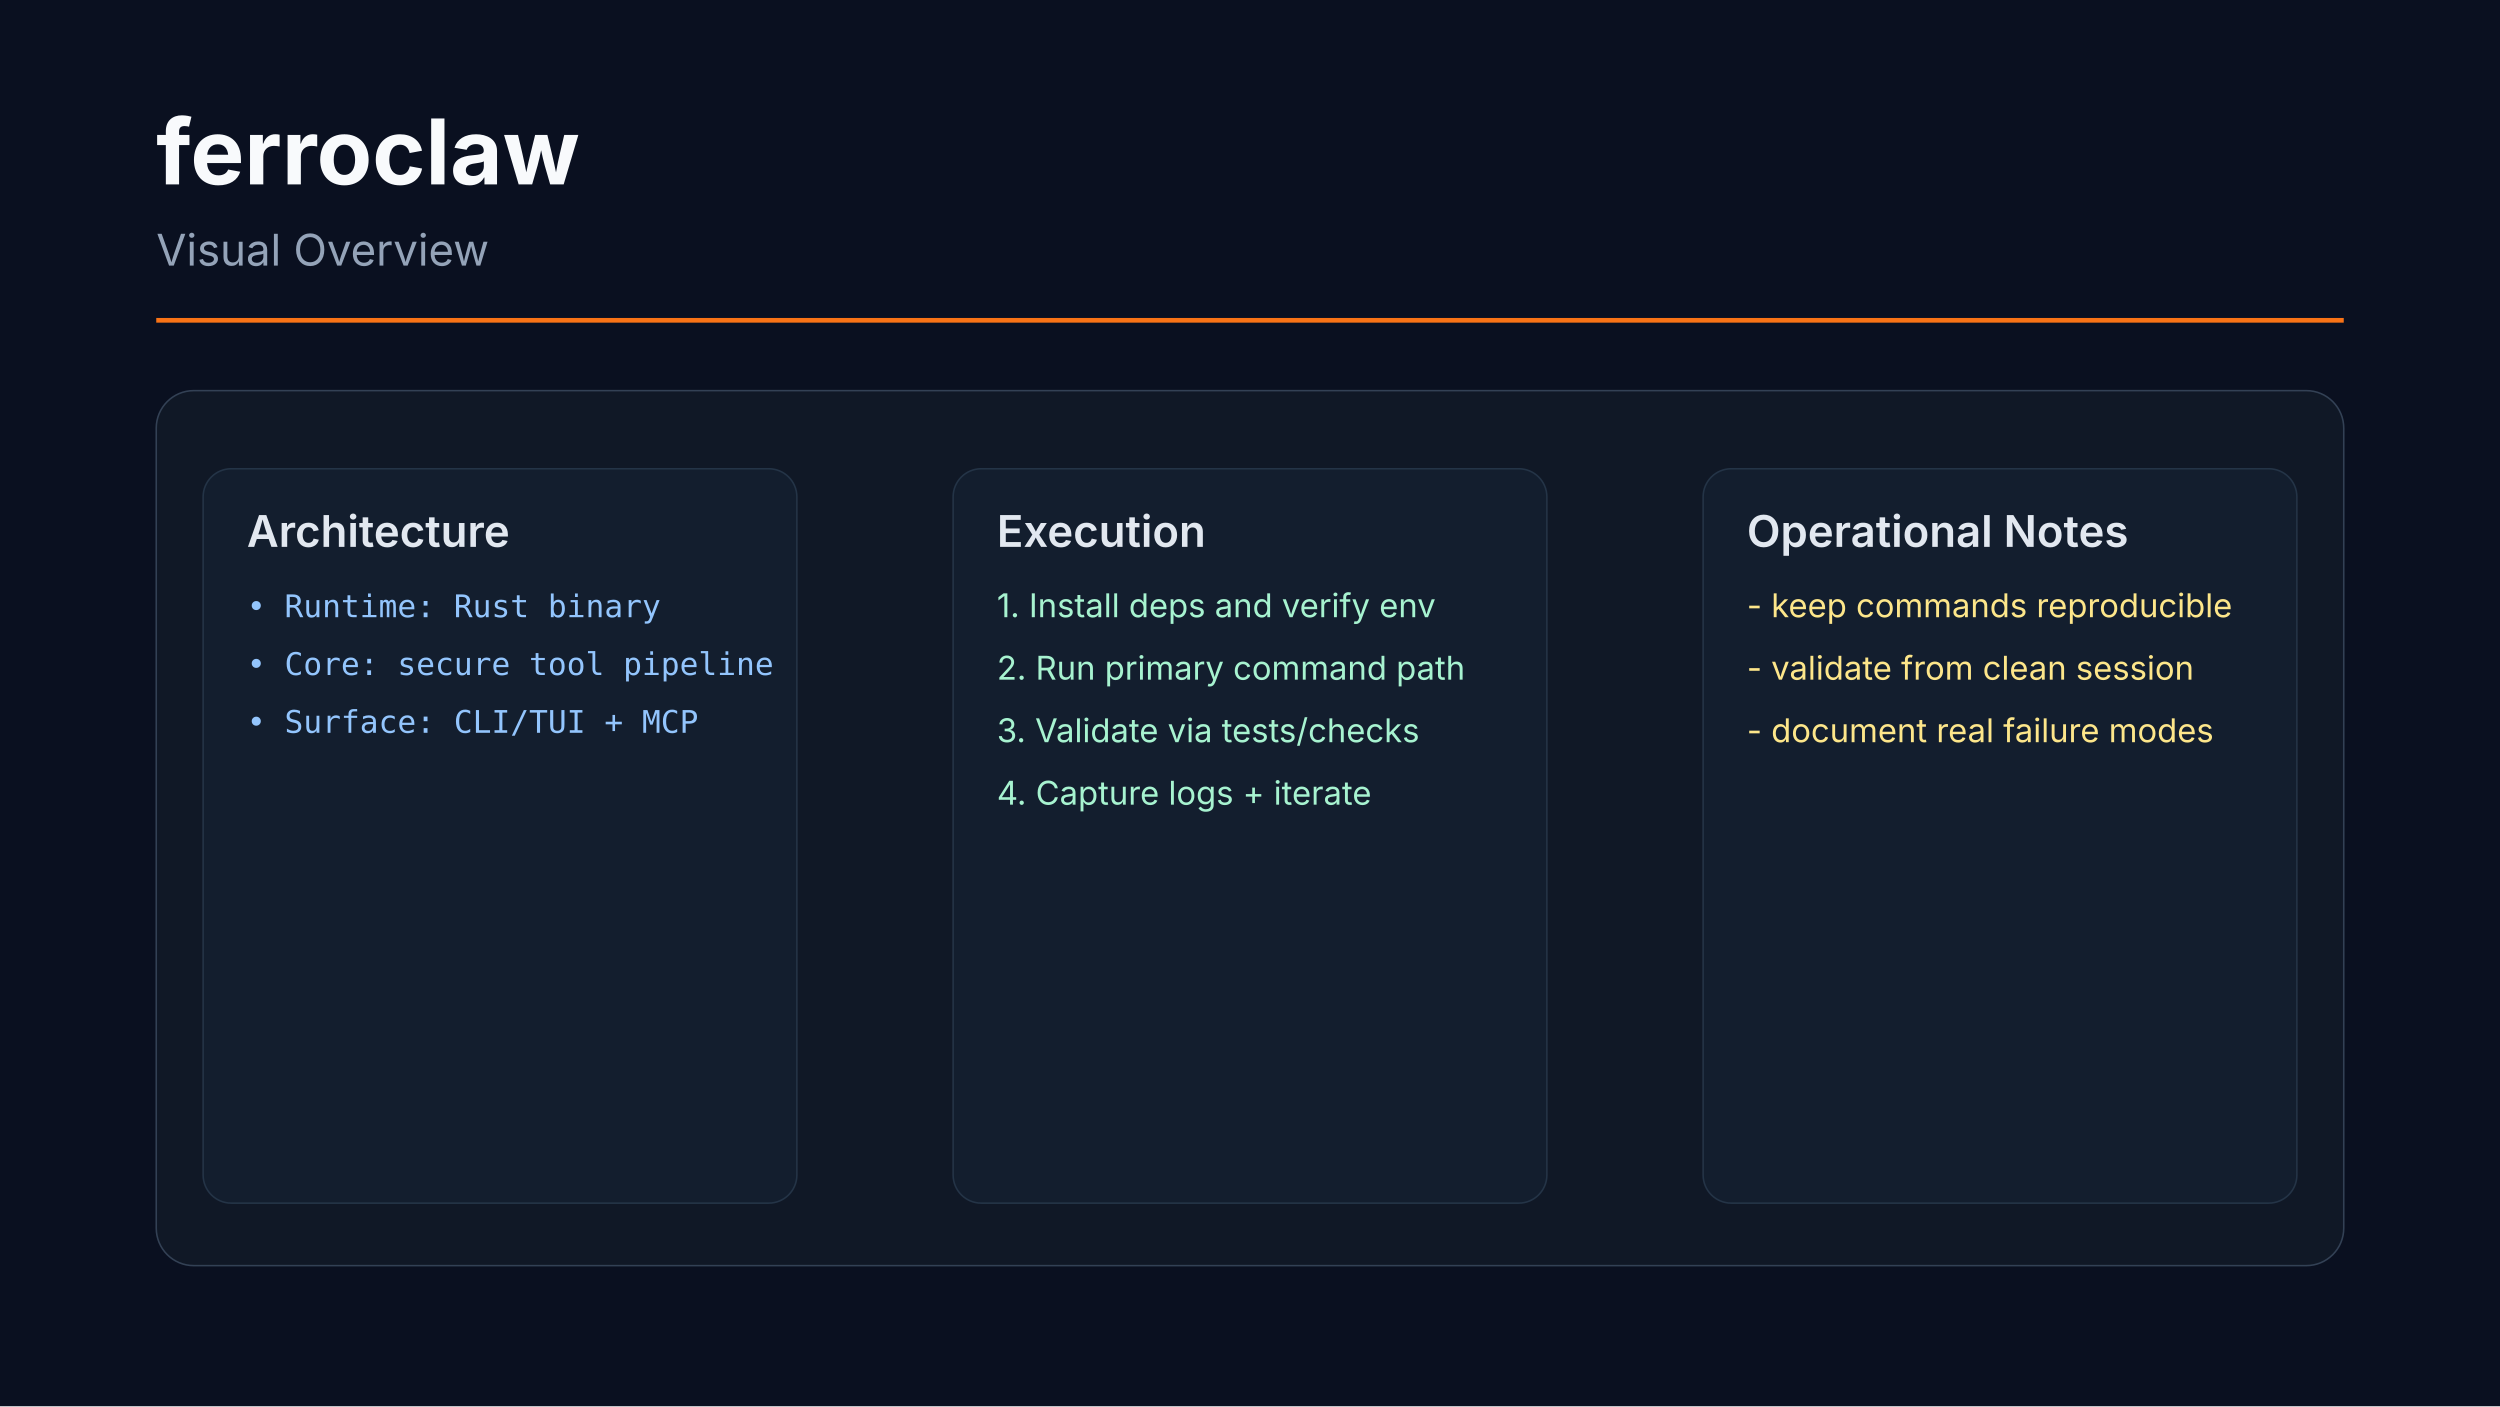
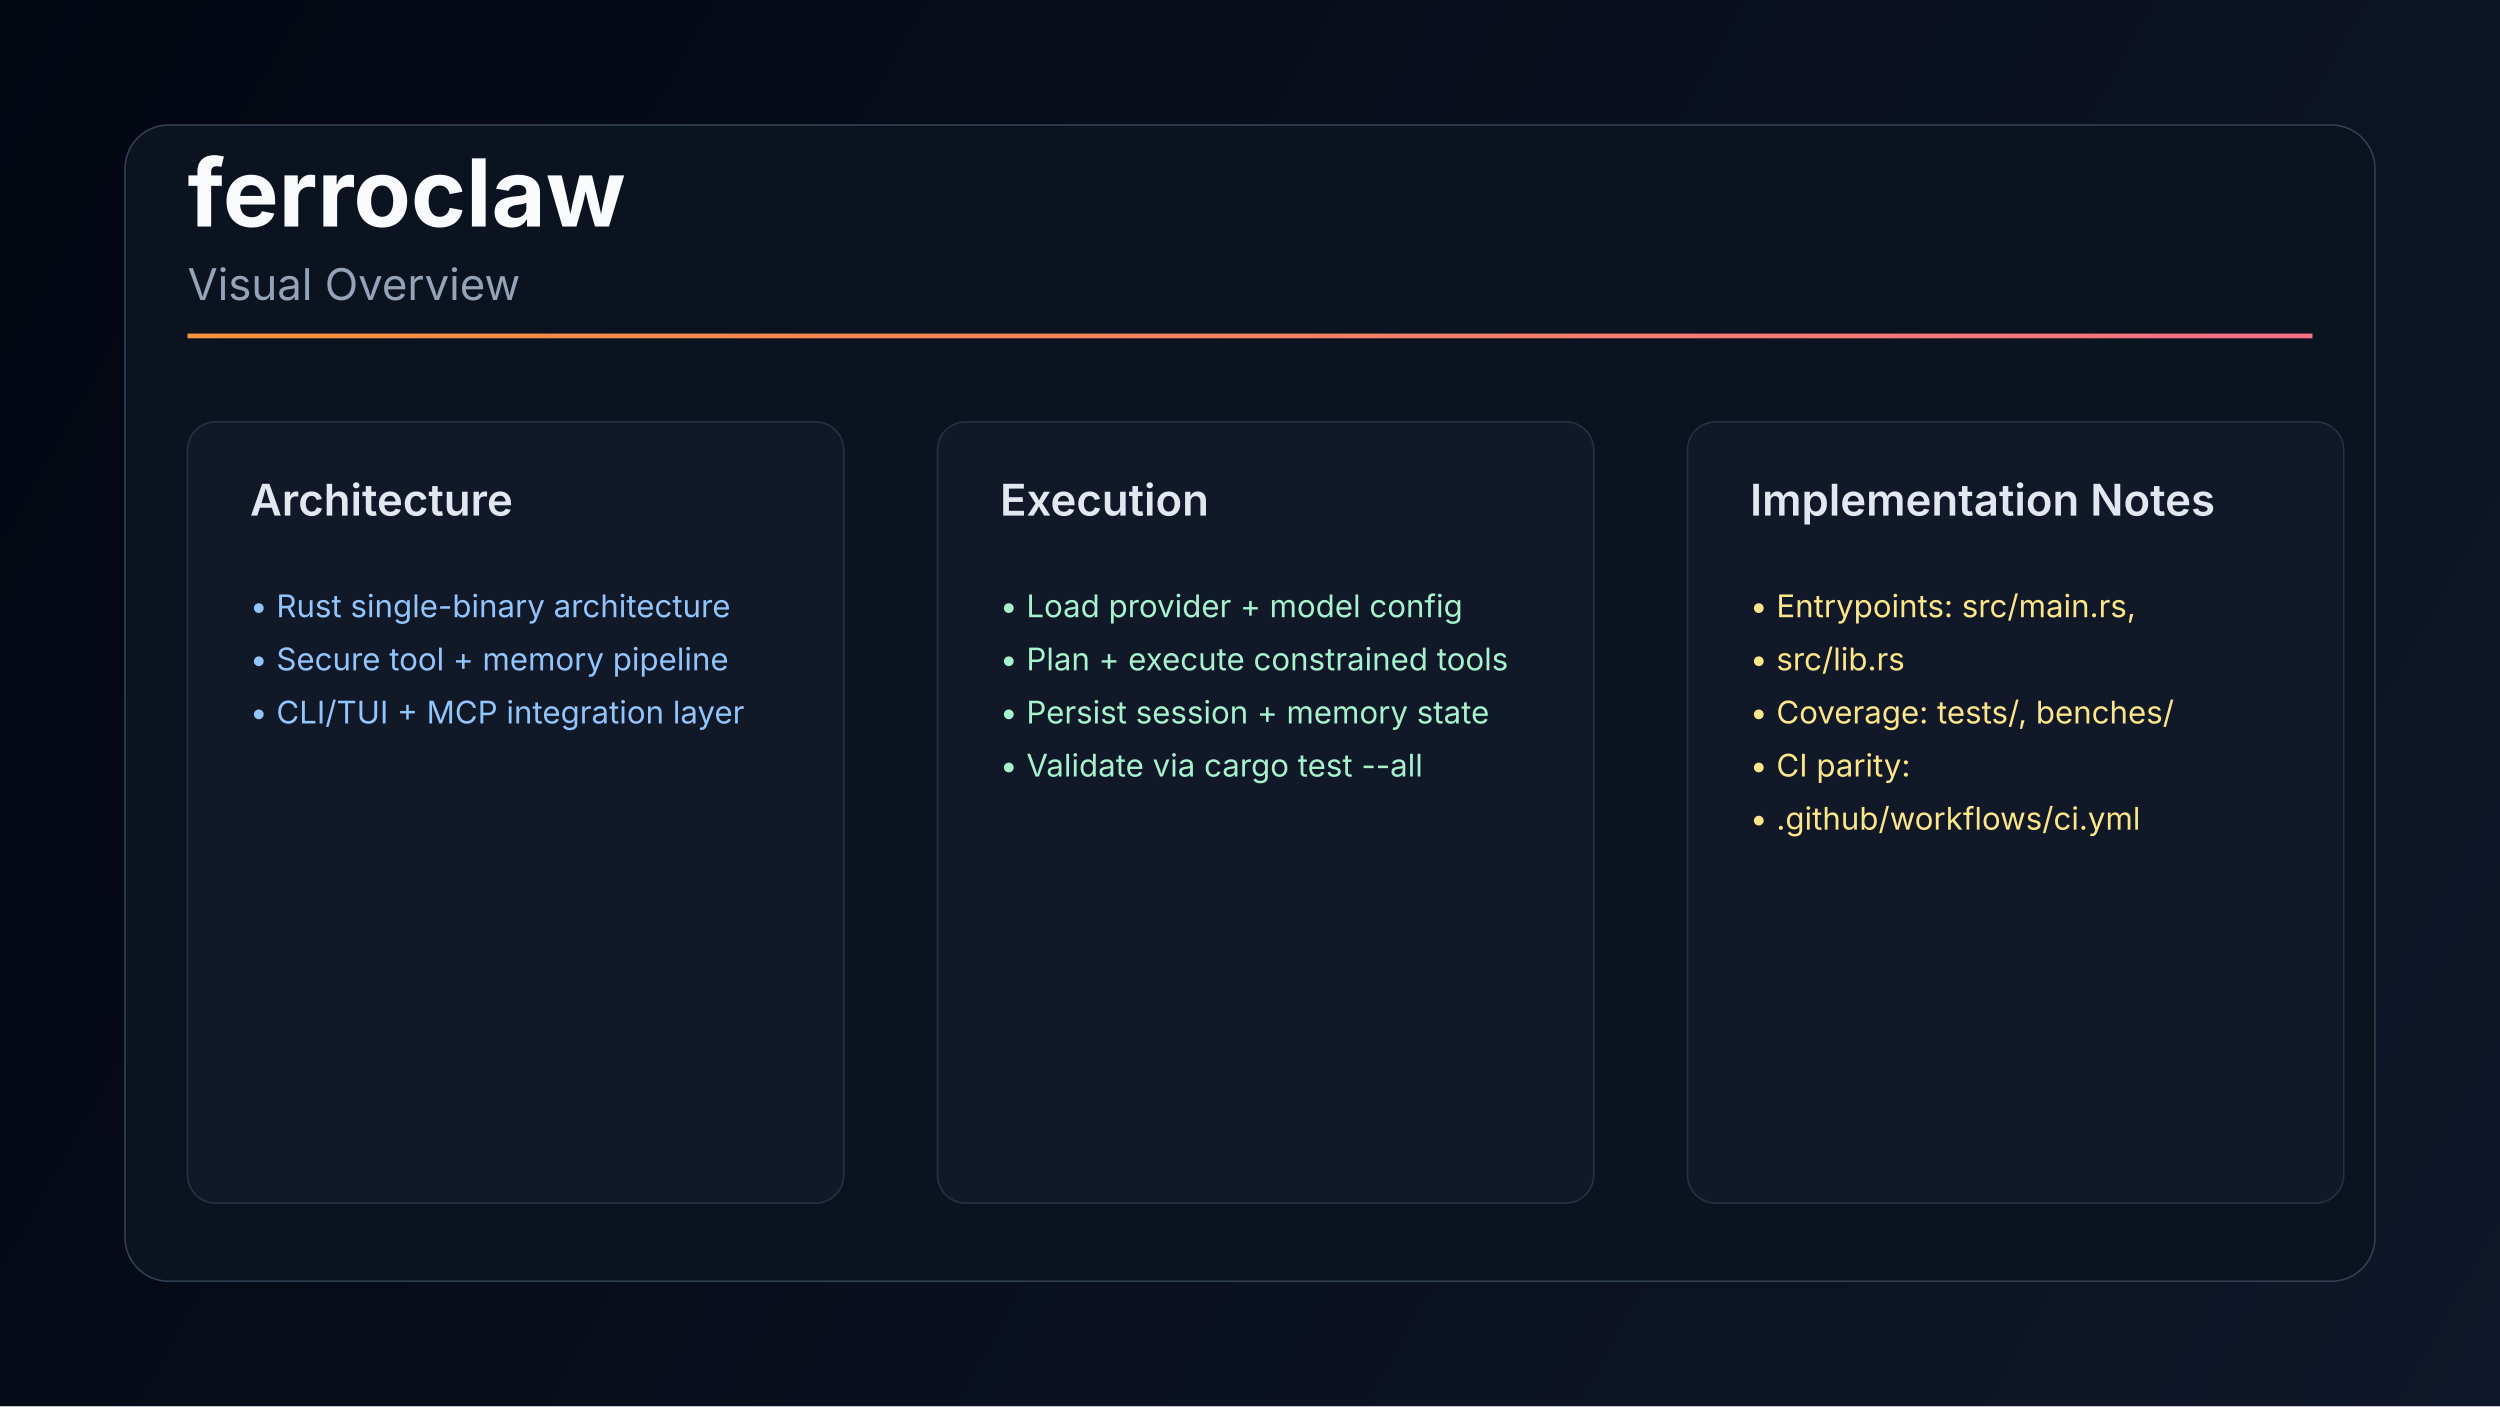
<svg xmlns="http://www.w3.org/2000/svg" width="1600" height="900" viewBox="0 0 1600 900" role="img" aria-label="ferroclaw visual overview">
  <defs>
-     <clipPath id="clipL">
-       <rect x="130" y="340" width="380" height="370" rx="12" />
+     <linearGradient id="bg" x1="0" y1="0" x2="1600" y2="900" gradientUnits="userSpaceOnUse">
+       <stop stop-color="#030712" />
+       <stop offset="1" stop-color="#0f172a" />
+     </linearGradient>
+     <linearGradient id="acc" x1="120" y1="210" x2="1480" y2="210" gradientUnits="userSpaceOnUse">
+       <stop stop-color="#fb923c" />
+       <stop offset="1" stop-color="#fb7185" />
+     </linearGradient>
+     <clipPath id="c1">
+       <rect x="145" y="360" width="350" height="360" rx="10" />
    </clipPath>
-     <clipPath id="clipM">
-       <rect x="610" y="340" width="380" height="370" rx="12" />
+     <clipPath id="c2">
+       <rect x="625" y="360" width="350" height="360" rx="10" />
    </clipPath>
-     <clipPath id="clipR">
-       <rect x="1090" y="340" width="380" height="370" rx="12" />
+     <clipPath id="c3">
+       <rect x="1105" y="360" width="350" height="360" rx="10" />
    </clipPath>
  </defs>
-   <rect width="1600" height="900" fill="#0A1020" />
-   <text x="100" y="118" fill="#F8FAFC" font-size="58" font-family="Inter, Segoe UI, Arial" font-weight="700">ferroclaw</text>
-   <text x="100" y="170" fill="#94A3B8" font-size="28" font-family="Inter, Segoe UI, Arial">Visual Overview</text>
-   <line x1="100" y1="205" x2="1500" y2="205" stroke="#F97316" stroke-width="3" />
-   <rect x="100" y="250" width="1400" height="560" rx="24" fill="#101826" stroke="#334155" />
-   <rect x="130" y="300" width="380" height="470" rx="18" fill="#131E2E" stroke="#243447" />
-   <rect x="610" y="300" width="380" height="470" rx="18" fill="#131E2E" stroke="#243447" />
-   <rect x="1090" y="300" width="380" height="470" rx="18" fill="#131E2E" stroke="#243447" />
-   <text x="158" y="350" fill="#E2E8F0" font-size="28" font-family="Inter, Segoe UI, Arial" font-weight="600">Architecture</text>
-   <text x="638" y="350" fill="#E2E8F0" font-size="28" font-family="Inter, Segoe UI, Arial" font-weight="600">Execution</text>
-   <text x="1118" y="350" fill="#E2E8F0" font-size="28" font-family="Inter, Segoe UI, Arial" font-weight="600">Operational Notes</text>
-   <g clip-path="url(#clipL)">
-     <text x="158" y="395" fill="#93C5FD" font-size="20" font-family="JetBrains Mono, Menlo, monospace">• Runtime: Rust binary</text>
-     <text x="158" y="432" fill="#93C5FD" font-size="20" font-family="JetBrains Mono, Menlo, monospace">• Core: secure tool pipeline</text>
-     <text x="158" y="469" fill="#93C5FD" font-size="20" font-family="JetBrains Mono, Menlo, monospace">• Surface: CLI/TUI + MCP</text>
+   <rect width="1600" height="900" fill="url(#bg)" />
+   <rect x="80" y="80" width="1440" height="740" rx="28" fill="#0b1220" stroke="#334155" />
+   <text x="120" y="145" fill="#f8fafc" font-size="60" font-family="Inter, Segoe UI, Arial" font-weight="700">ferroclaw</text>
+   <text x="120" y="192" fill="#94a3b8" font-size="28" font-family="Inter, Segoe UI, Arial">Visual Overview</text>
+   <line x1="120" y1="215" x2="1480" y2="215" stroke="url(#acc)" stroke-width="3" />
+   <rect x="120" y="270" width="420" height="500" rx="18" fill="#111827" stroke="#263244" />
+   <rect x="600" y="270" width="420" height="500" rx="18" fill="#111827" stroke="#263244" />
+   <rect x="1080" y="270" width="420" height="500" rx="18" fill="#111827" stroke="#263244" />
+   <text x="160" y="330" fill="#e2e8f0" font-size="28" font-family="Inter, Segoe UI, Arial" font-weight="600">Architecture</text>
+   <text x="640" y="330" fill="#e2e8f0" font-size="28" font-family="Inter, Segoe UI, Arial" font-weight="600">Execution</text>
+   <text x="1120" y="330" fill="#e2e8f0" font-size="28" font-family="Inter, Segoe UI, Arial" font-weight="600">Implementation Notes</text>
+   <g clip-path="url(#c1)">
+     <text x="160" y="395" fill="#93c5fd" font-size="20" font-family="Inter, Segoe UI, Arial">
+       <tspan x="160" dy="0">• Rust single-binary architecture</tspan>
+       <tspan x="160" dy="34">• Secure tool + memory pipeline</tspan>
+       <tspan x="160" dy="34">• CLI/TUI + MCP integration layer</tspan>
+     </text>
  </g>
-   <g clip-path="url(#clipM)">
-     <text x="638" y="395" fill="#A7F3D0" font-size="21" font-family="Inter, Segoe UI, Arial">1. Install deps and verify env</text>
-     <text x="638" y="435" fill="#A7F3D0" font-size="21" font-family="Inter, Segoe UI, Arial">2. Run primary command path</text>
-     <text x="638" y="475" fill="#A7F3D0" font-size="21" font-family="Inter, Segoe UI, Arial">3. Validate via tests/checks</text>
-     <text x="638" y="515" fill="#A7F3D0" font-size="21" font-family="Inter, Segoe UI, Arial">4. Capture logs + iterate</text>
+   <g clip-path="url(#c2)">
+     <text x="640" y="395" fill="#a7f3d0" font-size="20" font-family="Inter, Segoe UI, Arial">
+       <tspan x="640" dy="0">• Load provider + model config</tspan>
+       <tspan x="640" dy="34">• Plan + execute constrained tools</tspan>
+       <tspan x="640" dy="34">• Persist session + memory state</tspan>
+       <tspan x="640" dy="34">• Validate via cargo test --all</tspan>
+     </text>
  </g>
-   <g clip-path="url(#clipR)">
-     <text x="1118" y="395" fill="#FDE68A" font-size="21" font-family="Inter, Segoe UI, Arial">- keep commands reproducible</text>
-     <text x="1118" y="435" fill="#FDE68A" font-size="21" font-family="Inter, Segoe UI, Arial">- validate from clean session</text>
-     <text x="1118" y="475" fill="#FDE68A" font-size="21" font-family="Inter, Segoe UI, Arial">- document real failure modes</text>
+   <g clip-path="url(#c3)">
+     <text x="1120" y="395" fill="#fde68a" font-size="20" font-family="Inter, Segoe UI, Arial">
+       <tspan x="1120" dy="0">• Entrypoints: src/main.rs,</tspan>
+       <tspan x="1120" dy="34">• src/lib.rs</tspan>
+       <tspan x="1120" dy="34">• Coverage: tests/, benches/</tspan>
+       <tspan x="1120" dy="34">• CI parity:</tspan>
+       <tspan x="1120" dy="34">• .github/workflows/ci.yml</tspan>
+     </text>
  </g>
</svg>
